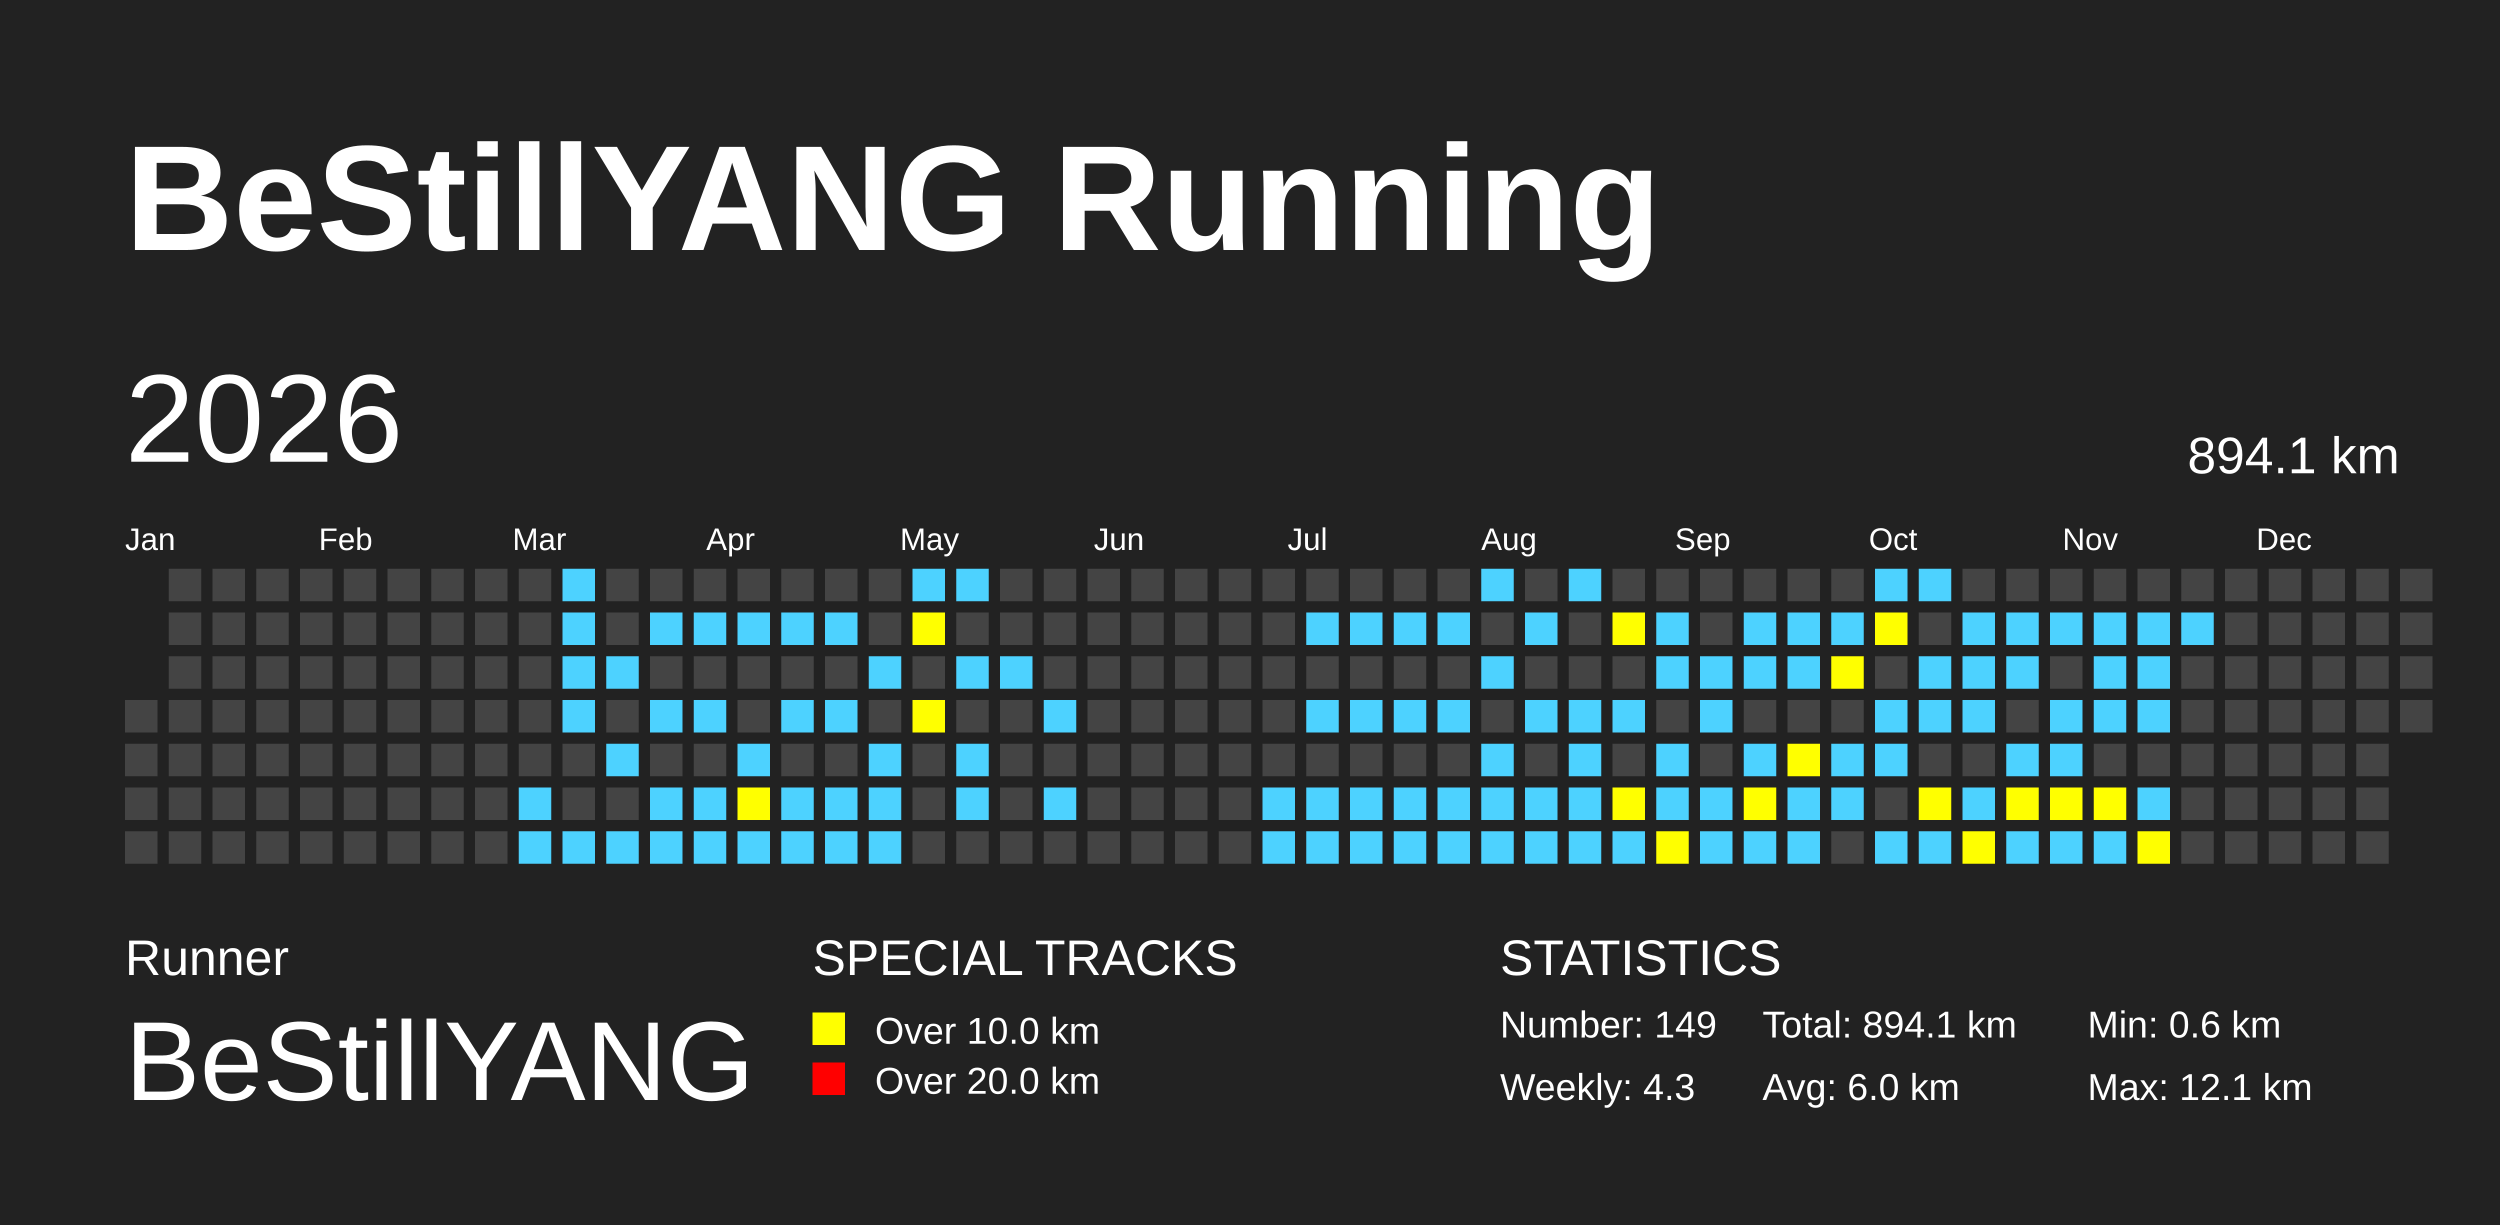
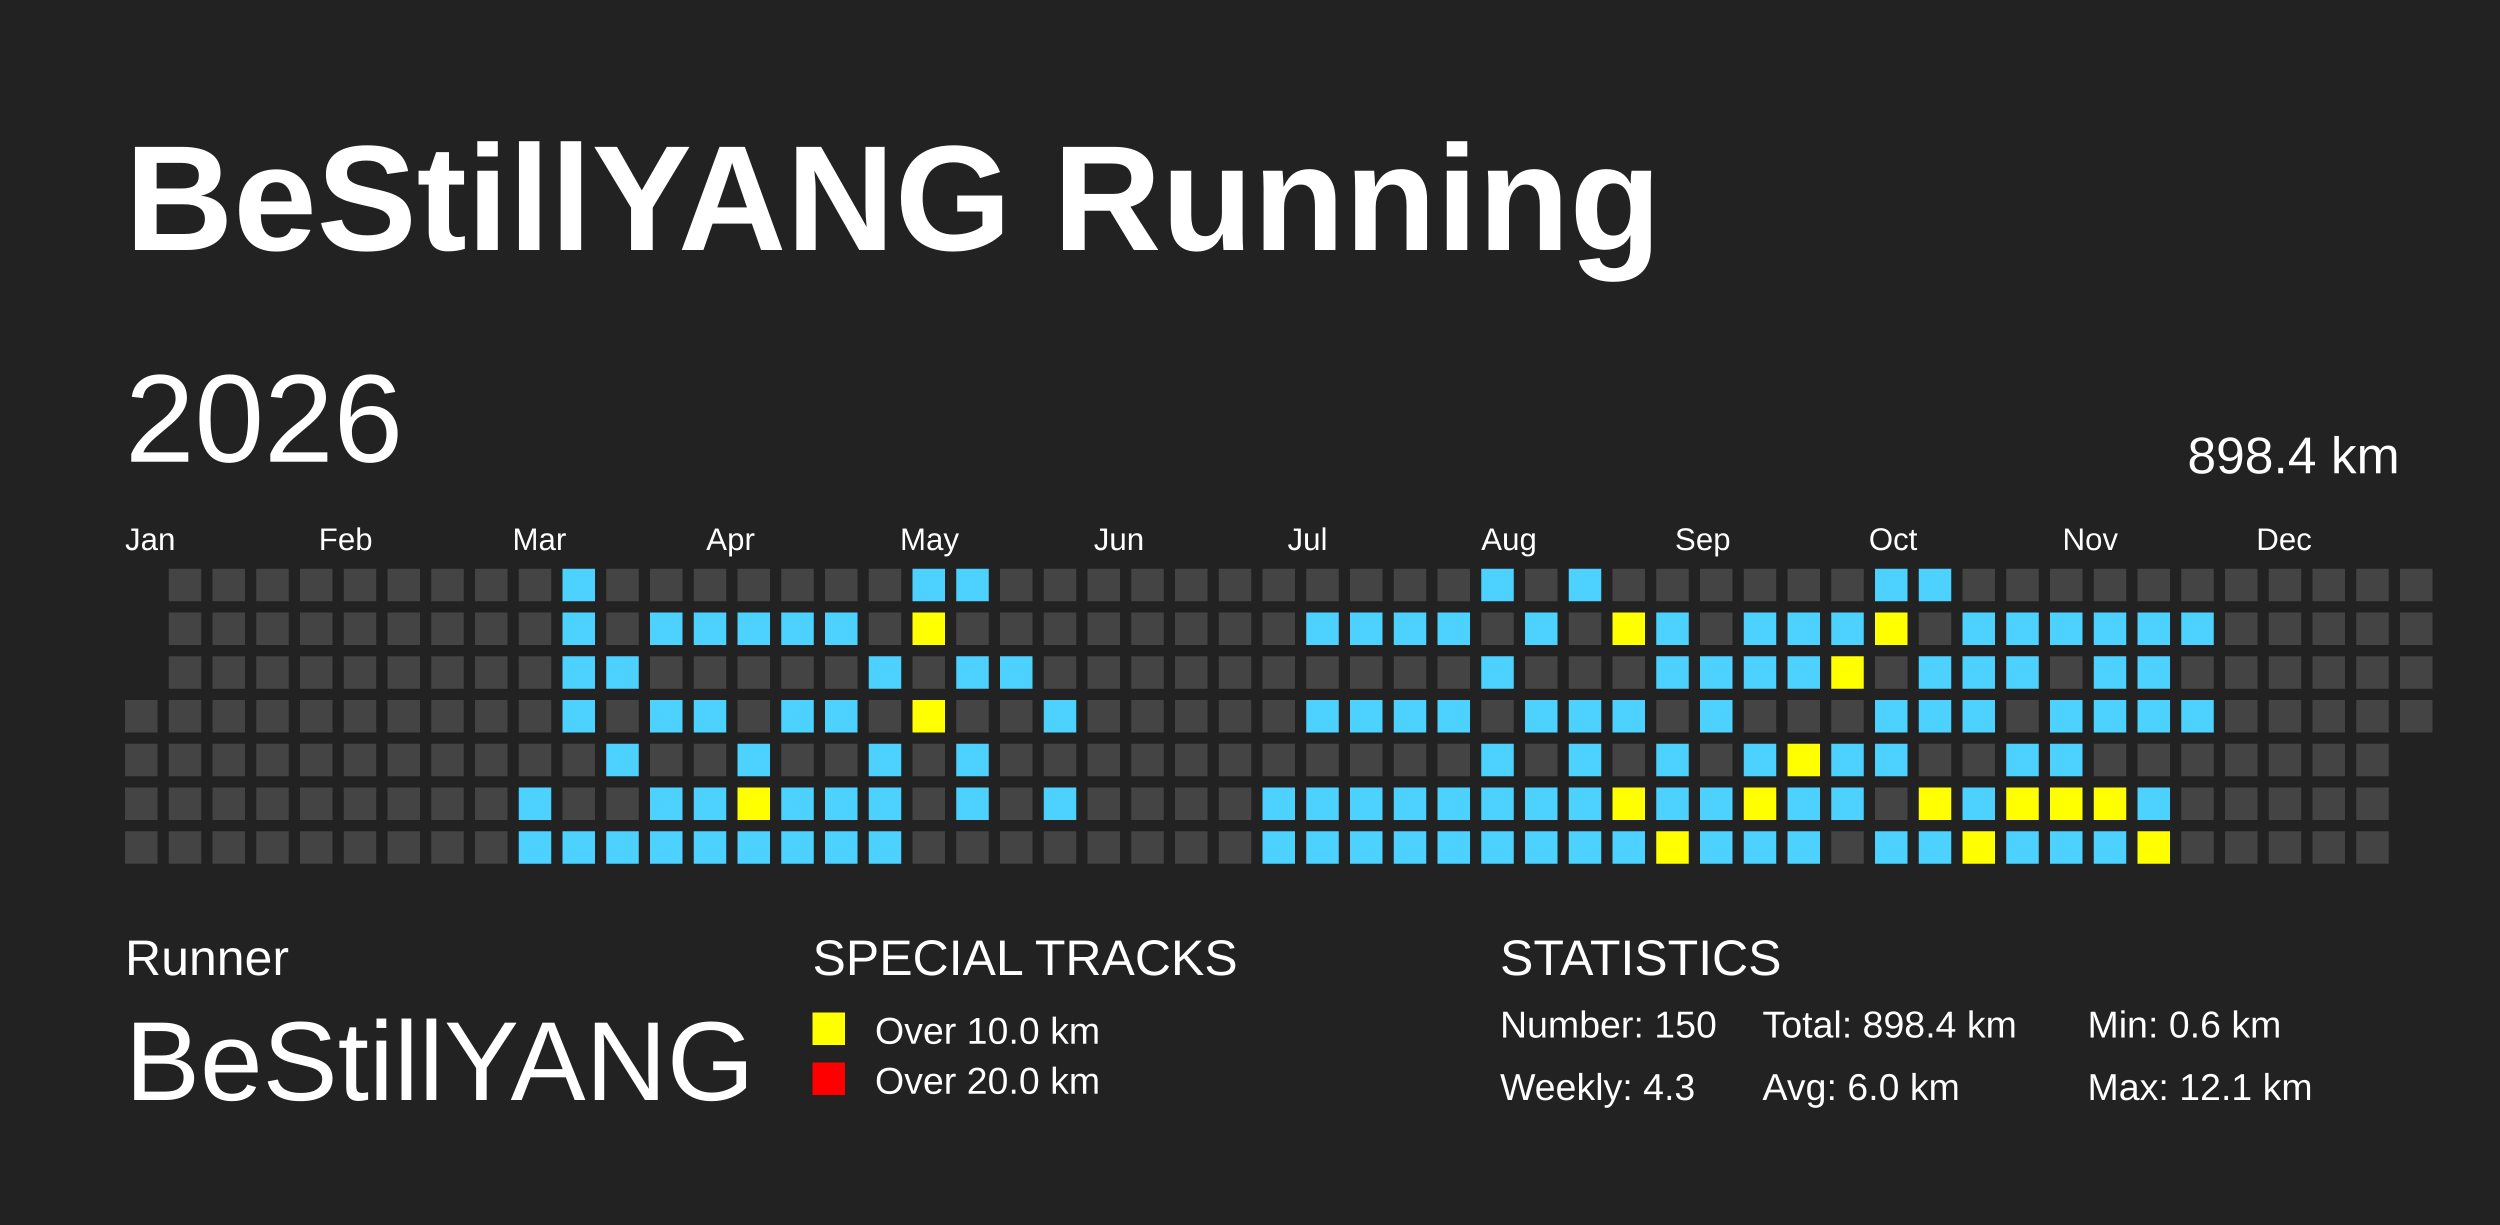
<svg xmlns="http://www.w3.org/2000/svg" baseProfile="full" height="98mm" version="1.1" viewBox="0,0,200,98" width="200mm">
  <defs>
    <pattern height="2" id="indoor-stripe" patternUnits="userSpaceOnUse" width="2">
      <line stroke="white" stroke-opacity="0.45" stroke-width="0.5" x1="0" x2="2" y1="2" y2="0" />
    </pattern>
  </defs>
  <rect fill="#222222" height="98" width="200" x="0" y="0" />
  <text fill="#FFFFFF" style="font-size:12px; font-family:Arial; font-weight:bold;" x="10" y="20">BeStillYANG Running</text>
  <text fill="#FFFFFF" style="font-size:4px; font-family:Arial" x="10" y="78">Runner</text>
  <text fill="#FFFFFF" style="font-size:9px; font-family:Arial" x="10" y="88">BeStillYANG</text>
  <text fill="#FFFFFF" style="font-size:4px; font-family:Arial" x="65" y="78">SPECIAL TRACKS</text>
  <rect fill="yellow" height="2.6" width="2.6" x="65" y="81" />
  <text fill="#FFFFFF" style="font-size:3px; font-family:Arial" x="70" y="83.5">Over 10.0 km</text>
  <rect fill="red" height="2.6" width="2.6" x="65" y="85" />
  <text fill="#FFFFFF" style="font-size:3px; font-family:Arial" x="70" y="87.5">Over 20.0 km</text>
  <text fill="#FFFFFF" style="font-size:4px; font-family:Arial" x="120" y="78">STATISTICS</text>
-   <text fill="#FFFFFF" style="font-size:3px; font-family:Arial" x="120" y="83">Number: 149</text>
+   <text fill="#FFFFFF" style="font-size:3px; font-family:Arial" x="120" y="83">Number: 150</text>
  <text fill="#FFFFFF" style="font-size:3px; font-family:Arial" x="120" y="88">Weekly: 4.3</text>
-   <text fill="#FFFFFF" style="font-size:3px; font-family:Arial" x="141" y="83">Total: 894.1 km</text>
+   <text fill="#FFFFFF" style="font-size:3px; font-family:Arial" x="141" y="83">Total: 898.4 km</text>
  <text fill="#FFFFFF" style="font-size:3px; font-family:Arial" x="141" y="88">Avg: 6.0 km</text>
  <text fill="#FFFFFF" style="font-size:3px; font-family:Arial" x="167" y="83">Min: 0.6 km</text>
  <text fill="#FFFFFF" style="font-size:3px; font-family:Arial" x="167" y="88">Max: 12.1 km</text>
  <text dominant-baseline="hanging" fill="#FFFFFF" style="font-size:10.0px; font-family:Arial;" x="10" y="30">2026</text>
-   <text dominant-baseline="hanging" fill="#FFFFFF" style="font-size:4.125px; font-family:Arial;" x="175" y="35">894.1 km</text>
+   <text dominant-baseline="hanging" fill="#FFFFFF" style="font-size:4.125px; font-family:Arial;" x="175" y="35">898.4 km</text>
  <text fill="#FFFFFF" style="font-size:2.5px; font-family:Arial" x="10.0" y="44">Jan</text>
  <text fill="#FFFFFF" style="font-size:2.5px; font-family:Arial" x="25.5" y="44">Feb</text>
  <text fill="#FFFFFF" style="font-size:2.5px; font-family:Arial" x="41.0" y="44">Mar</text>
  <text fill="#FFFFFF" style="font-size:2.5px; font-family:Arial" x="56.5" y="44">Apr</text>
  <text fill="#FFFFFF" style="font-size:2.5px; font-family:Arial" x="72.0" y="44">May</text>
  <text fill="#FFFFFF" style="font-size:2.5px; font-family:Arial" x="87.5" y="44">Jun</text>
  <text fill="#FFFFFF" style="font-size:2.5px; font-family:Arial" x="103.0" y="44">Jul</text>
  <text fill="#FFFFFF" style="font-size:2.5px; font-family:Arial" x="118.5" y="44">Aug</text>
  <text fill="#FFFFFF" style="font-size:2.5px; font-family:Arial" x="134.0" y="44">Sep</text>
  <text fill="#FFFFFF" style="font-size:2.5px; font-family:Arial" x="149.5" y="44">Oct</text>
  <text fill="#FFFFFF" style="font-size:2.5px; font-family:Arial" x="165.0" y="44">Nov</text>
  <text fill="#FFFFFF" style="font-size:2.5px; font-family:Arial" x="180.5" y="44">Dec</text>
  <rect fill="#444444" height="2.6" width="2.6" x="10.0" y="56.0" />
  <rect fill="#444444" height="2.6" width="2.6" x="10.0" y="59.5" />
  <rect fill="#444444" height="2.6" width="2.6" x="10.0" y="63.0" />
  <rect fill="#444444" height="2.6" width="2.6" x="10.0" y="66.5" />
  <rect fill="#444444" height="2.6" width="2.6" x="13.5" y="45.5" />
  <rect fill="#444444" height="2.6" width="2.6" x="13.5" y="49.0" />
  <rect fill="#444444" height="2.6" width="2.6" x="13.5" y="52.5" />
  <rect fill="#444444" height="2.6" width="2.6" x="13.5" y="56.0" />
  <rect fill="#444444" height="2.6" width="2.6" x="13.5" y="59.5" />
  <rect fill="#444444" height="2.6" width="2.6" x="13.5" y="63.0" />
  <rect fill="#444444" height="2.6" width="2.6" x="13.5" y="66.5" />
  <rect fill="#444444" height="2.6" width="2.6" x="17.0" y="45.5" />
  <rect fill="#444444" height="2.6" width="2.6" x="17.0" y="49.0" />
  <rect fill="#444444" height="2.6" width="2.6" x="17.0" y="52.5" />
  <rect fill="#444444" height="2.6" width="2.6" x="17.0" y="56.0" />
  <rect fill="#444444" height="2.6" width="2.6" x="17.0" y="59.5" />
  <rect fill="#444444" height="2.6" width="2.6" x="17.0" y="63.0" />
  <rect fill="#444444" height="2.6" width="2.6" x="17.0" y="66.5" />
  <rect fill="#444444" height="2.6" width="2.6" x="20.5" y="45.5" />
  <rect fill="#444444" height="2.6" width="2.6" x="20.5" y="49.0" />
  <rect fill="#444444" height="2.6" width="2.6" x="20.5" y="52.5" />
  <rect fill="#444444" height="2.6" width="2.6" x="20.5" y="56.0" />
  <rect fill="#444444" height="2.6" width="2.6" x="20.5" y="59.5" />
  <rect fill="#444444" height="2.6" width="2.6" x="20.5" y="63.0" />
  <rect fill="#444444" height="2.6" width="2.6" x="20.5" y="66.5" />
  <rect fill="#444444" height="2.6" width="2.6" x="24.0" y="45.5" />
  <rect fill="#444444" height="2.6" width="2.6" x="24.0" y="49.0" />
  <rect fill="#444444" height="2.6" width="2.6" x="24.0" y="52.5" />
  <rect fill="#444444" height="2.6" width="2.6" x="24.0" y="56.0" />
  <rect fill="#444444" height="2.6" width="2.6" x="24.0" y="59.5" />
  <rect fill="#444444" height="2.6" width="2.6" x="24.0" y="63.0" />
  <rect fill="#444444" height="2.6" width="2.6" x="24.0" y="66.5" />
  <rect fill="#444444" height="2.6" width="2.6" x="27.5" y="45.5" />
  <rect fill="#444444" height="2.6" width="2.6" x="27.5" y="49.0" />
  <rect fill="#444444" height="2.6" width="2.6" x="27.5" y="52.5" />
  <rect fill="#444444" height="2.6" width="2.6" x="27.5" y="56.0" />
  <rect fill="#444444" height="2.6" width="2.6" x="27.5" y="59.5" />
  <rect fill="#444444" height="2.6" width="2.6" x="27.5" y="63.0" />
  <rect fill="#444444" height="2.6" width="2.6" x="27.5" y="66.5" />
  <rect fill="#444444" height="2.6" width="2.6" x="31.0" y="45.5" />
  <rect fill="#444444" height="2.6" width="2.6" x="31.0" y="49.0" />
  <rect fill="#444444" height="2.6" width="2.6" x="31.0" y="52.5" />
  <rect fill="#444444" height="2.6" width="2.6" x="31.0" y="56.0" />
  <rect fill="#444444" height="2.6" width="2.6" x="31.0" y="59.5" />
  <rect fill="#444444" height="2.6" width="2.6" x="31.0" y="63.0" />
  <rect fill="#444444" height="2.6" width="2.6" x="31.0" y="66.5" />
  <rect fill="#444444" height="2.6" width="2.6" x="34.5" y="45.5" />
  <rect fill="#444444" height="2.6" width="2.6" x="34.5" y="49.0" />
  <rect fill="#444444" height="2.6" width="2.6" x="34.5" y="52.5" />
  <rect fill="#444444" height="2.6" width="2.6" x="34.5" y="56.0" />
  <rect fill="#444444" height="2.6" width="2.6" x="34.5" y="59.5" />
  <rect fill="#444444" height="2.6" width="2.6" x="34.5" y="63.0" />
  <rect fill="#444444" height="2.6" width="2.6" x="34.5" y="66.5" />
  <rect fill="#444444" height="2.6" width="2.6" x="38.0" y="45.5" />
  <rect fill="#444444" height="2.6" width="2.6" x="38.0" y="49.0" />
  <rect fill="#444444" height="2.6" width="2.6" x="38.0" y="52.5" />
  <rect fill="#444444" height="2.6" width="2.6" x="38.0" y="56.0" />
  <rect fill="#444444" height="2.6" width="2.6" x="38.0" y="59.5" />
  <rect fill="#444444" height="2.6" width="2.6" x="38.0" y="63.0" />
  <rect fill="#444444" height="2.6" width="2.6" x="38.0" y="66.5" />
  <rect fill="#444444" height="2.6" width="2.6" x="41.5" y="45.5" />
  <rect fill="#444444" height="2.6" width="2.6" x="41.5" y="49.0" />
  <rect fill="#444444" height="2.6" width="2.6" x="41.5" y="52.5" />
  <rect fill="#444444" height="2.6" width="2.6" x="41.5" y="56.0" />
  <rect fill="#444444" height="2.6" width="2.6" x="41.5" y="59.5" />
  <rect fill="#4DD2FF" height="2.6" width="2.6" x="41.5" y="63.0" />
  <rect fill="#4DD2FF" height="2.6" width="2.6" x="41.5" y="66.5" />
  <rect fill="#4DD2FF" height="2.6" width="2.6" x="45.0" y="45.5" />
  <rect fill="#4DD2FF" height="2.6" width="2.6" x="45.0" y="49.0" />
  <rect fill="#4DD2FF" height="2.6" width="2.6" x="45.0" y="52.5" />
  <rect fill="#4DD2FF" height="2.6" width="2.6" x="45.0" y="56.0" />
  <rect fill="#444444" height="2.6" width="2.6" x="45.0" y="59.5" />
  <rect fill="#444444" height="2.6" width="2.6" x="45.0" y="63.0" />
  <rect fill="#4DD2FF" height="2.6" width="2.6" x="45.0" y="66.5" />
  <rect fill="#444444" height="2.6" width="2.6" x="48.5" y="45.5" />
  <rect fill="#444444" height="2.6" width="2.6" x="48.5" y="49.0" />
  <rect fill="#4DD2FF" height="2.6" width="2.6" x="48.5" y="52.5" />
  <rect fill="#444444" height="2.6" width="2.6" x="48.5" y="56.0" />
  <rect fill="#4DD2FF" height="2.6" width="2.6" x="48.5" y="59.5" />
  <rect fill="#444444" height="2.6" width="2.6" x="48.5" y="63.0" />
  <rect fill="#4DD2FF" height="2.6" width="2.6" x="48.5" y="66.5" />
  <rect fill="#444444" height="2.6" width="2.6" x="52.0" y="45.5" />
  <rect fill="#4DD2FF" height="2.6" width="2.6" x="52.0" y="49.0" />
  <rect fill="#444444" height="2.6" width="2.6" x="52.0" y="52.5" />
  <rect fill="#4DD2FF" height="2.6" width="2.6" x="52.0" y="56.0" />
  <rect fill="#444444" height="2.6" width="2.6" x="52.0" y="59.5" />
  <rect fill="#4DD2FF" height="2.6" width="2.6" x="52.0" y="63.0" />
  <rect fill="#4DD2FF" height="2.6" width="2.6" x="52.0" y="66.5" />
  <rect fill="#444444" height="2.6" width="2.6" x="55.5" y="45.5" />
  <rect fill="#4DD2FF" height="2.6" width="2.6" x="55.5" y="49.0" />
  <rect fill="#444444" height="2.6" width="2.6" x="55.5" y="52.5" />
  <rect fill="#4DD2FF" height="2.6" width="2.6" x="55.5" y="56.0" />
  <rect fill="#444444" height="2.6" width="2.6" x="55.5" y="59.5" />
  <rect fill="#4DD2FF" height="2.6" width="2.6" x="55.5" y="63.0" />
  <rect fill="#4DD2FF" height="2.6" width="2.6" x="55.5" y="66.5" />
  <rect fill="#444444" height="2.6" width="2.6" x="59.0" y="45.5" />
  <rect fill="#4DD2FF" height="2.6" width="2.6" x="59.0" y="49.0" />
  <rect fill="#444444" height="2.6" width="2.6" x="59.0" y="52.5" />
  <rect fill="#444444" height="2.6" width="2.6" x="59.0" y="56.0" />
  <rect fill="#4DD2FF" height="2.6" width="2.6" x="59.0" y="59.5" />
  <rect fill="yellow" height="2.6" width="2.6" x="59.0" y="63.0" />
  <rect fill="#4DD2FF" height="2.6" width="2.6" x="59.0" y="66.5" />
  <rect fill="#444444" height="2.6" width="2.6" x="62.5" y="45.5" />
  <rect fill="#4DD2FF" height="2.6" width="2.6" x="62.5" y="49.0" />
  <rect fill="#444444" height="2.6" width="2.6" x="62.5" y="52.5" />
  <rect fill="#4DD2FF" height="2.6" width="2.6" x="62.5" y="56.0" />
  <rect fill="#444444" height="2.6" width="2.6" x="62.5" y="59.5" />
  <rect fill="#4DD2FF" height="2.6" width="2.6" x="62.5" y="63.0" />
  <rect fill="#4DD2FF" height="2.6" width="2.6" x="62.5" y="66.5" />
  <rect fill="#444444" height="2.6" width="2.6" x="66.0" y="45.5" />
  <rect fill="#4DD2FF" height="2.6" width="2.6" x="66.0" y="49.0" />
  <rect fill="#444444" height="2.6" width="2.6" x="66.0" y="52.5" />
  <rect fill="#4DD2FF" height="2.6" width="2.6" x="66.0" y="56.0" />
  <rect fill="#444444" height="2.6" width="2.6" x="66.0" y="59.5" />
  <rect fill="#4DD2FF" height="2.6" width="2.6" x="66.0" y="63.0" />
  <rect fill="#4DD2FF" height="2.6" width="2.6" x="66.0" y="66.5" />
  <rect fill="#444444" height="2.6" width="2.6" x="69.5" y="45.5" />
  <rect fill="#444444" height="2.6" width="2.6" x="69.5" y="49.0" />
  <rect fill="#4DD2FF" height="2.6" width="2.6" x="69.5" y="52.5" />
  <rect fill="#444444" height="2.6" width="2.6" x="69.5" y="56.0" />
  <rect fill="#4DD2FF" height="2.6" width="2.6" x="69.5" y="59.5" />
  <rect fill="#4DD2FF" height="2.6" width="2.6" x="69.5" y="63.0" />
  <rect fill="#4DD2FF" height="2.6" width="2.6" x="69.5" y="66.5" />
  <rect fill="#4DD2FF" height="2.6" width="2.6" x="73.0" y="45.5" />
  <rect fill="yellow" height="2.6" width="2.6" x="73.0" y="49.0" />
  <rect fill="#444444" height="2.6" width="2.6" x="73.0" y="52.5" />
  <rect fill="yellow" height="2.6" width="2.6" x="73.0" y="56.0" />
  <rect fill="#444444" height="2.6" width="2.6" x="73.0" y="59.5" />
  <rect fill="#444444" height="2.6" width="2.6" x="73.0" y="63.0" />
  <rect fill="#444444" height="2.6" width="2.6" x="73.0" y="66.5" />
  <rect fill="#4DD2FF" height="2.6" width="2.6" x="76.5" y="45.5" />
  <rect fill="#444444" height="2.6" width="2.6" x="76.5" y="49.0" />
  <rect fill="#4DD2FF" height="2.6" width="2.6" x="76.5" y="52.5" />
  <rect fill="#444444" height="2.6" width="2.6" x="76.5" y="56.0" />
  <rect fill="#4DD2FF" height="2.6" width="2.6" x="76.5" y="59.5" />
  <rect fill="#4DD2FF" height="2.6" width="2.6" x="76.5" y="63.0" />
  <rect fill="#444444" height="2.6" width="2.6" x="76.5" y="66.5" />
  <rect fill="#444444" height="2.6" width="2.6" x="80.0" y="45.5" />
  <rect fill="#444444" height="2.6" width="2.6" x="80.0" y="49.0" />
  <rect fill="#4DD2FF" height="2.6" width="2.6" x="80.0" y="52.5" />
  <rect fill="#444444" height="2.6" width="2.6" x="80.0" y="56.0" />
  <rect fill="#444444" height="2.6" width="2.6" x="80.0" y="59.5" />
  <rect fill="#444444" height="2.6" width="2.6" x="80.0" y="63.0" />
  <rect fill="#444444" height="2.6" width="2.6" x="80.0" y="66.5" />
  <rect fill="#444444" height="2.6" width="2.6" x="83.5" y="45.5" />
  <rect fill="#444444" height="2.6" width="2.6" x="83.5" y="49.0" />
  <rect fill="#444444" height="2.6" width="2.6" x="83.5" y="52.5" />
  <rect fill="#4DD2FF" height="2.6" width="2.6" x="83.5" y="56.0" />
  <rect fill="#444444" height="2.6" width="2.6" x="83.5" y="59.5" />
  <rect fill="#4DD2FF" height="2.6" width="2.6" x="83.5" y="63.0" />
  <rect fill="#444444" height="2.6" width="2.6" x="83.5" y="66.5" />
  <rect fill="#444444" height="2.6" width="2.6" x="87.0" y="45.5" />
  <rect fill="#444444" height="2.6" width="2.6" x="87.0" y="49.0" />
  <rect fill="#444444" height="2.6" width="2.6" x="87.0" y="52.5" />
  <rect fill="#444444" height="2.6" width="2.6" x="87.0" y="56.0" />
  <rect fill="#444444" height="2.6" width="2.6" x="87.0" y="59.5" />
  <rect fill="#444444" height="2.6" width="2.6" x="87.0" y="63.0" />
  <rect fill="#444444" height="2.6" width="2.6" x="87.0" y="66.5" />
  <rect fill="#444444" height="2.6" width="2.6" x="90.5" y="45.5" />
  <rect fill="#444444" height="2.6" width="2.6" x="90.5" y="49.0" />
  <rect fill="#444444" height="2.6" width="2.6" x="90.5" y="52.5" />
  <rect fill="#444444" height="2.6" width="2.6" x="90.5" y="56.0" />
  <rect fill="#444444" height="2.6" width="2.6" x="90.5" y="59.5" />
  <rect fill="#444444" height="2.6" width="2.6" x="90.5" y="63.0" />
  <rect fill="#444444" height="2.6" width="2.6" x="90.5" y="66.5" />
  <rect fill="#444444" height="2.6" width="2.6" x="94.0" y="45.5" />
  <rect fill="#444444" height="2.6" width="2.6" x="94.0" y="49.0" />
  <rect fill="#444444" height="2.6" width="2.6" x="94.0" y="52.5" />
  <rect fill="#444444" height="2.6" width="2.6" x="94.0" y="56.0" />
  <rect fill="#444444" height="2.6" width="2.6" x="94.0" y="59.5" />
  <rect fill="#444444" height="2.6" width="2.6" x="94.0" y="63.0" />
  <rect fill="#444444" height="2.6" width="2.6" x="94.0" y="66.5" />
  <rect fill="#444444" height="2.6" width="2.6" x="97.5" y="45.5" />
  <rect fill="#444444" height="2.6" width="2.6" x="97.5" y="49.0" />
  <rect fill="#444444" height="2.6" width="2.6" x="97.5" y="52.5" />
  <rect fill="#444444" height="2.6" width="2.6" x="97.5" y="56.0" />
  <rect fill="#444444" height="2.6" width="2.6" x="97.5" y="59.5" />
  <rect fill="#444444" height="2.6" width="2.6" x="97.5" y="63.0" />
  <rect fill="#444444" height="2.6" width="2.6" x="97.5" y="66.5" />
  <rect fill="#444444" height="2.6" width="2.6" x="101.0" y="45.5" />
  <rect fill="#444444" height="2.6" width="2.6" x="101.0" y="49.0" />
  <rect fill="#444444" height="2.6" width="2.6" x="101.0" y="52.5" />
  <rect fill="#444444" height="2.6" width="2.6" x="101.0" y="56.0" />
  <rect fill="#444444" height="2.6" width="2.6" x="101.0" y="59.5" />
  <rect fill="#4DD2FF" height="2.6" width="2.6" x="101.0" y="63.0" />
  <rect fill="#4DD2FF" height="2.6" width="2.6" x="101.0" y="66.5" />
  <rect fill="#444444" height="2.6" width="2.6" x="104.5" y="45.5" />
  <rect fill="#4DD2FF" height="2.6" width="2.6" x="104.5" y="49.0" />
  <rect fill="#444444" height="2.6" width="2.6" x="104.5" y="52.5" />
  <rect fill="#4DD2FF" height="2.6" width="2.6" x="104.5" y="56.0" />
  <rect fill="#444444" height="2.6" width="2.6" x="104.5" y="59.5" />
  <rect fill="#4DD2FF" height="2.6" width="2.6" x="104.5" y="63.0" />
  <rect fill="#4DD2FF" height="2.6" width="2.6" x="104.5" y="66.5" />
  <rect fill="#444444" height="2.6" width="2.6" x="108.0" y="45.5" />
  <rect fill="#4DD2FF" height="2.6" width="2.6" x="108.0" y="49.0" />
  <rect fill="#444444" height="2.6" width="2.6" x="108.0" y="52.5" />
  <rect fill="#4DD2FF" height="2.6" width="2.6" x="108.0" y="56.0" />
  <rect fill="#444444" height="2.6" width="2.6" x="108.0" y="59.5" />
  <rect fill="#4DD2FF" height="2.6" width="2.6" x="108.0" y="63.0" />
  <rect fill="#4DD2FF" height="2.6" width="2.6" x="108.0" y="66.5" />
  <rect fill="#444444" height="2.6" width="2.6" x="111.5" y="45.5" />
  <rect fill="#4DD2FF" height="2.6" width="2.6" x="111.5" y="49.0" />
  <rect fill="#444444" height="2.6" width="2.6" x="111.5" y="52.5" />
  <rect fill="#4DD2FF" height="2.6" width="2.6" x="111.5" y="56.0" />
  <rect fill="#444444" height="2.6" width="2.6" x="111.5" y="59.5" />
  <rect fill="#4DD2FF" height="2.6" width="2.6" x="111.5" y="63.0" />
  <rect fill="#4DD2FF" height="2.6" width="2.6" x="111.5" y="66.5" />
  <rect fill="#444444" height="2.6" width="2.6" x="115.0" y="45.5" />
  <rect fill="#4DD2FF" height="2.6" width="2.6" x="115.0" y="49.0" />
  <rect fill="#444444" height="2.6" width="2.6" x="115.0" y="52.5" />
  <rect fill="#4DD2FF" height="2.6" width="2.6" x="115.0" y="56.0" />
  <rect fill="#444444" height="2.6" width="2.6" x="115.0" y="59.5" />
  <rect fill="#4DD2FF" height="2.6" width="2.6" x="115.0" y="63.0" />
  <rect fill="#4DD2FF" height="2.6" width="2.6" x="115.0" y="66.5" />
  <rect fill="#4DD2FF" height="2.6" width="2.6" x="118.5" y="45.5" />
  <rect fill="#444444" height="2.6" width="2.6" x="118.5" y="49.0" />
  <rect fill="#4DD2FF" height="2.6" width="2.6" x="118.5" y="52.5" />
  <rect fill="#444444" height="2.6" width="2.6" x="118.5" y="56.0" />
  <rect fill="#4DD2FF" height="2.6" width="2.6" x="118.5" y="59.5" />
  <rect fill="#4DD2FF" height="2.6" width="2.6" x="118.5" y="63.0" />
  <rect fill="#4DD2FF" height="2.6" width="2.6" x="118.5" y="66.5" />
  <rect fill="#444444" height="2.6" width="2.6" x="122.0" y="45.5" />
  <rect fill="#4DD2FF" height="2.6" width="2.6" x="122.0" y="49.0" />
  <rect fill="#444444" height="2.6" width="2.6" x="122.0" y="52.5" />
  <rect fill="#4DD2FF" height="2.6" width="2.6" x="122.0" y="56.0" />
  <rect fill="#444444" height="2.6" width="2.6" x="122.0" y="59.5" />
  <rect fill="#4DD2FF" height="2.6" width="2.6" x="122.0" y="63.0" />
  <rect fill="#4DD2FF" height="2.6" width="2.6" x="122.0" y="66.5" />
  <rect fill="#4DD2FF" height="2.6" width="2.6" x="125.5" y="45.5" />
  <rect fill="#444444" height="2.6" width="2.6" x="125.5" y="49.0" />
  <rect fill="#444444" height="2.6" width="2.6" x="125.5" y="52.5" />
  <rect fill="#4DD2FF" height="2.6" width="2.6" x="125.5" y="56.0" />
  <rect fill="#4DD2FF" height="2.6" width="2.6" x="125.5" y="59.5" />
  <rect fill="#4DD2FF" height="2.6" width="2.6" x="125.5" y="63.0" />
  <rect fill="#4DD2FF" height="2.6" width="2.6" x="125.5" y="66.5" />
  <rect fill="#444444" height="2.6" width="2.6" x="129.0" y="45.5" />
  <rect fill="yellow" height="2.6" width="2.6" x="129.0" y="49.0" />
  <rect fill="#444444" height="2.6" width="2.6" x="129.0" y="52.5" />
  <rect fill="#4DD2FF" height="2.6" width="2.6" x="129.0" y="56.0" />
  <rect fill="#444444" height="2.6" width="2.6" x="129.0" y="59.5" />
  <rect fill="yellow" height="2.6" width="2.6" x="129.0" y="63.0" />
  <rect fill="#4DD2FF" height="2.6" width="2.6" x="129.0" y="66.5" />
  <rect fill="#444444" height="2.6" width="2.6" x="132.5" y="45.5" />
  <rect fill="#4DD2FF" height="2.6" width="2.6" x="132.5" y="49.0" />
  <rect fill="#4DD2FF" height="2.6" width="2.6" x="132.5" y="52.5" />
  <rect fill="#444444" height="2.6" width="2.6" x="132.5" y="56.0" />
  <rect fill="#4DD2FF" height="2.6" width="2.6" x="132.5" y="59.5" />
  <rect fill="#4DD2FF" height="2.6" width="2.6" x="132.5" y="63.0" />
  <rect fill="yellow" height="2.6" width="2.6" x="132.5" y="66.5" />
  <rect fill="#444444" height="2.6" width="2.6" x="136.0" y="45.5" />
  <rect fill="#444444" height="2.6" width="2.6" x="136.0" y="49.0" />
  <rect fill="#4DD2FF" height="2.6" width="2.6" x="136.0" y="52.5" />
  <rect fill="#4DD2FF" height="2.6" width="2.6" x="136.0" y="56.0" />
  <rect fill="#444444" height="2.6" width="2.6" x="136.0" y="59.5" />
  <rect fill="#4DD2FF" height="2.6" width="2.6" x="136.0" y="63.0" />
  <rect fill="#4DD2FF" height="2.6" width="2.6" x="136.0" y="66.5" />
  <rect fill="#444444" height="2.6" width="2.6" x="139.5" y="45.5" />
  <rect fill="#4DD2FF" height="2.6" width="2.6" x="139.5" y="49.0" />
  <rect fill="#4DD2FF" height="2.6" width="2.6" x="139.5" y="52.5" />
  <rect fill="#444444" height="2.6" width="2.6" x="139.5" y="56.0" />
  <rect fill="#4DD2FF" height="2.6" width="2.6" x="139.5" y="59.5" />
  <rect fill="yellow" height="2.6" width="2.6" x="139.5" y="63.0" />
  <rect fill="#4DD2FF" height="2.6" width="2.6" x="139.5" y="66.5" />
  <rect fill="#444444" height="2.6" width="2.6" x="143.0" y="45.5" />
  <rect fill="#4DD2FF" height="2.6" width="2.6" x="143.0" y="49.0" />
  <rect fill="#4DD2FF" height="2.6" width="2.6" x="143.0" y="52.5" />
  <rect fill="#444444" height="2.6" width="2.6" x="143.0" y="56.0" />
  <rect fill="yellow" height="2.6" width="2.6" x="143.0" y="59.5" />
  <rect fill="#4DD2FF" height="2.6" width="2.6" x="143.0" y="63.0" />
  <rect fill="#4DD2FF" height="2.6" width="2.6" x="143.0" y="66.5" />
  <rect fill="#444444" height="2.6" width="2.6" x="146.5" y="45.5" />
  <rect fill="#4DD2FF" height="2.6" width="2.6" x="146.5" y="49.0" />
  <rect fill="yellow" height="2.6" width="2.6" x="146.5" y="52.5" />
  <rect fill="#444444" height="2.6" width="2.6" x="146.5" y="56.0" />
  <rect fill="#4DD2FF" height="2.6" width="2.6" x="146.5" y="59.5" />
  <rect fill="#4DD2FF" height="2.6" width="2.6" x="146.5" y="63.0" />
  <rect fill="#444444" height="2.6" width="2.6" x="146.5" y="66.5" />
  <rect fill="#4DD2FF" height="2.6" width="2.6" x="150.0" y="45.5" />
  <rect fill="yellow" height="2.6" width="2.6" x="150.0" y="49.0" />
  <rect fill="#444444" height="2.6" width="2.6" x="150.0" y="52.5" />
  <rect fill="#4DD2FF" height="2.6" width="2.6" x="150.0" y="56.0" />
  <rect fill="#4DD2FF" height="2.6" width="2.6" x="150.0" y="59.5" />
  <rect fill="#444444" height="2.6" width="2.6" x="150.0" y="63.0" />
  <rect fill="#4DD2FF" height="2.6" width="2.6" x="150.0" y="66.5" />
  <rect fill="#4DD2FF" height="2.6" width="2.6" x="153.5" y="45.5" />
  <rect fill="#444444" height="2.6" width="2.6" x="153.5" y="49.0" />
  <rect fill="#4DD2FF" height="2.6" width="2.6" x="153.5" y="52.5" />
  <rect fill="#4DD2FF" height="2.6" width="2.6" x="153.5" y="56.0" />
  <rect fill="#444444" height="2.6" width="2.6" x="153.5" y="59.5" />
  <rect fill="yellow" height="2.6" width="2.6" x="153.5" y="63.0" />
  <rect fill="#4DD2FF" height="2.6" width="2.6" x="153.5" y="66.5" />
  <rect fill="#444444" height="2.6" width="2.6" x="157.0" y="45.5" />
  <rect fill="#4DD2FF" height="2.6" width="2.6" x="157.0" y="49.0" />
  <rect fill="#4DD2FF" height="2.6" width="2.6" x="157.0" y="52.5" />
  <rect fill="#4DD2FF" height="2.6" width="2.6" x="157.0" y="56.0" />
  <rect fill="#444444" height="2.6" width="2.6" x="157.0" y="59.5" />
  <rect fill="#4DD2FF" height="2.6" width="2.6" x="157.0" y="63.0" />
  <rect fill="yellow" height="2.6" width="2.6" x="157.0" y="66.5" />
  <rect fill="#444444" height="2.6" width="2.6" x="160.5" y="45.5" />
  <rect fill="#4DD2FF" height="2.6" width="2.6" x="160.5" y="49.0" />
  <rect fill="#4DD2FF" height="2.6" width="2.6" x="160.5" y="52.5" />
  <rect fill="#444444" height="2.6" width="2.6" x="160.5" y="56.0" />
  <rect fill="#4DD2FF" height="2.6" width="2.6" x="160.5" y="59.5" />
  <rect fill="yellow" height="2.6" width="2.6" x="160.5" y="63.0" />
  <rect fill="#4DD2FF" height="2.6" width="2.6" x="160.5" y="66.5" />
  <rect fill="#444444" height="2.6" width="2.6" x="164.0" y="45.5" />
  <rect fill="#4DD2FF" height="2.6" width="2.6" x="164.0" y="49.0" />
  <rect fill="#444444" height="2.6" width="2.6" x="164.0" y="52.5" />
  <rect fill="#4DD2FF" height="2.6" width="2.6" x="164.0" y="56.0" />
  <rect fill="#4DD2FF" height="2.6" width="2.6" x="164.0" y="59.5" />
  <rect fill="yellow" height="2.6" width="2.6" x="164.0" y="63.0" />
  <rect fill="#4DD2FF" height="2.6" width="2.6" x="164.0" y="66.5" />
  <rect fill="#444444" height="2.6" width="2.6" x="167.5" y="45.5" />
  <rect fill="#4DD2FF" height="2.6" width="2.6" x="167.5" y="49.0" />
  <rect fill="#4DD2FF" height="2.6" width="2.6" x="167.5" y="52.5" />
  <rect fill="#4DD2FF" height="2.6" width="2.6" x="167.5" y="56.0" />
  <rect fill="#444444" height="2.6" width="2.6" x="167.5" y="59.5" />
  <rect fill="yellow" height="2.6" width="2.6" x="167.5" y="63.0" />
  <rect fill="#4DD2FF" height="2.6" width="2.6" x="167.5" y="66.5" />
  <rect fill="#444444" height="2.6" width="2.6" x="171.0" y="45.5" />
  <rect fill="#4DD2FF" height="2.6" width="2.6" x="171.0" y="49.0" />
  <rect fill="#4DD2FF" height="2.6" width="2.6" x="171.0" y="52.5" />
  <rect fill="#4DD2FF" height="2.6" width="2.6" x="171.0" y="56.0" />
  <rect fill="#444444" height="2.6" width="2.6" x="171.0" y="59.5" />
  <rect fill="#4DD2FF" height="2.6" width="2.6" x="171.0" y="63.0" />
  <rect fill="yellow" height="2.6" width="2.6" x="171.0" y="66.5" />
  <rect fill="#444444" height="2.6" width="2.6" x="174.5" y="45.5" />
  <rect fill="#4DD2FF" height="2.6" width="2.6" x="174.5" y="49.0" />
  <rect fill="#444444" height="2.6" width="2.6" x="174.5" y="52.5" />
-   <rect fill="#444444" height="2.6" width="2.6" x="174.5" y="56.0" />
+   <rect fill="#4DD2FF" height="2.6" width="2.6" x="174.5" y="56.0" />
  <rect fill="#444444" height="2.6" width="2.6" x="174.5" y="59.5" />
  <rect fill="#444444" height="2.6" width="2.6" x="174.5" y="63.0" />
  <rect fill="#444444" height="2.6" width="2.6" x="174.5" y="66.5" />
  <rect fill="#444444" height="2.6" width="2.6" x="178.0" y="45.5" />
  <rect fill="#444444" height="2.6" width="2.6" x="178.0" y="49.0" />
  <rect fill="#444444" height="2.6" width="2.6" x="178.0" y="52.5" />
  <rect fill="#444444" height="2.6" width="2.6" x="178.0" y="56.0" />
  <rect fill="#444444" height="2.6" width="2.6" x="178.0" y="59.5" />
  <rect fill="#444444" height="2.6" width="2.6" x="178.0" y="63.0" />
  <rect fill="#444444" height="2.6" width="2.6" x="178.0" y="66.5" />
  <rect fill="#444444" height="2.6" width="2.6" x="181.5" y="45.5" />
  <rect fill="#444444" height="2.6" width="2.6" x="181.5" y="49.0" />
  <rect fill="#444444" height="2.6" width="2.6" x="181.5" y="52.5" />
  <rect fill="#444444" height="2.6" width="2.6" x="181.5" y="56.0" />
  <rect fill="#444444" height="2.6" width="2.6" x="181.5" y="59.5" />
  <rect fill="#444444" height="2.6" width="2.6" x="181.5" y="63.0" />
  <rect fill="#444444" height="2.6" width="2.6" x="181.5" y="66.5" />
  <rect fill="#444444" height="2.6" width="2.6" x="185.0" y="45.5" />
  <rect fill="#444444" height="2.6" width="2.6" x="185.0" y="49.0" />
  <rect fill="#444444" height="2.6" width="2.6" x="185.0" y="52.5" />
  <rect fill="#444444" height="2.6" width="2.6" x="185.0" y="56.0" />
  <rect fill="#444444" height="2.6" width="2.6" x="185.0" y="59.5" />
  <rect fill="#444444" height="2.6" width="2.6" x="185.0" y="63.0" />
  <rect fill="#444444" height="2.6" width="2.6" x="185.0" y="66.5" />
  <rect fill="#444444" height="2.6" width="2.6" x="188.5" y="45.5" />
  <rect fill="#444444" height="2.6" width="2.6" x="188.5" y="49.0" />
  <rect fill="#444444" height="2.6" width="2.6" x="188.5" y="52.5" />
  <rect fill="#444444" height="2.6" width="2.6" x="188.5" y="56.0" />
  <rect fill="#444444" height="2.6" width="2.6" x="188.5" y="59.5" />
  <rect fill="#444444" height="2.6" width="2.6" x="188.5" y="63.0" />
  <rect fill="#444444" height="2.6" width="2.6" x="188.5" y="66.5" />
  <rect fill="#444444" height="2.6" width="2.6" x="192.0" y="45.5" />
  <rect fill="#444444" height="2.6" width="2.6" x="192.0" y="49.0" />
  <rect fill="#444444" height="2.6" width="2.6" x="192.0" y="52.5" />
  <rect fill="#444444" height="2.6" width="2.6" x="192.0" y="56.0" />
</svg>
